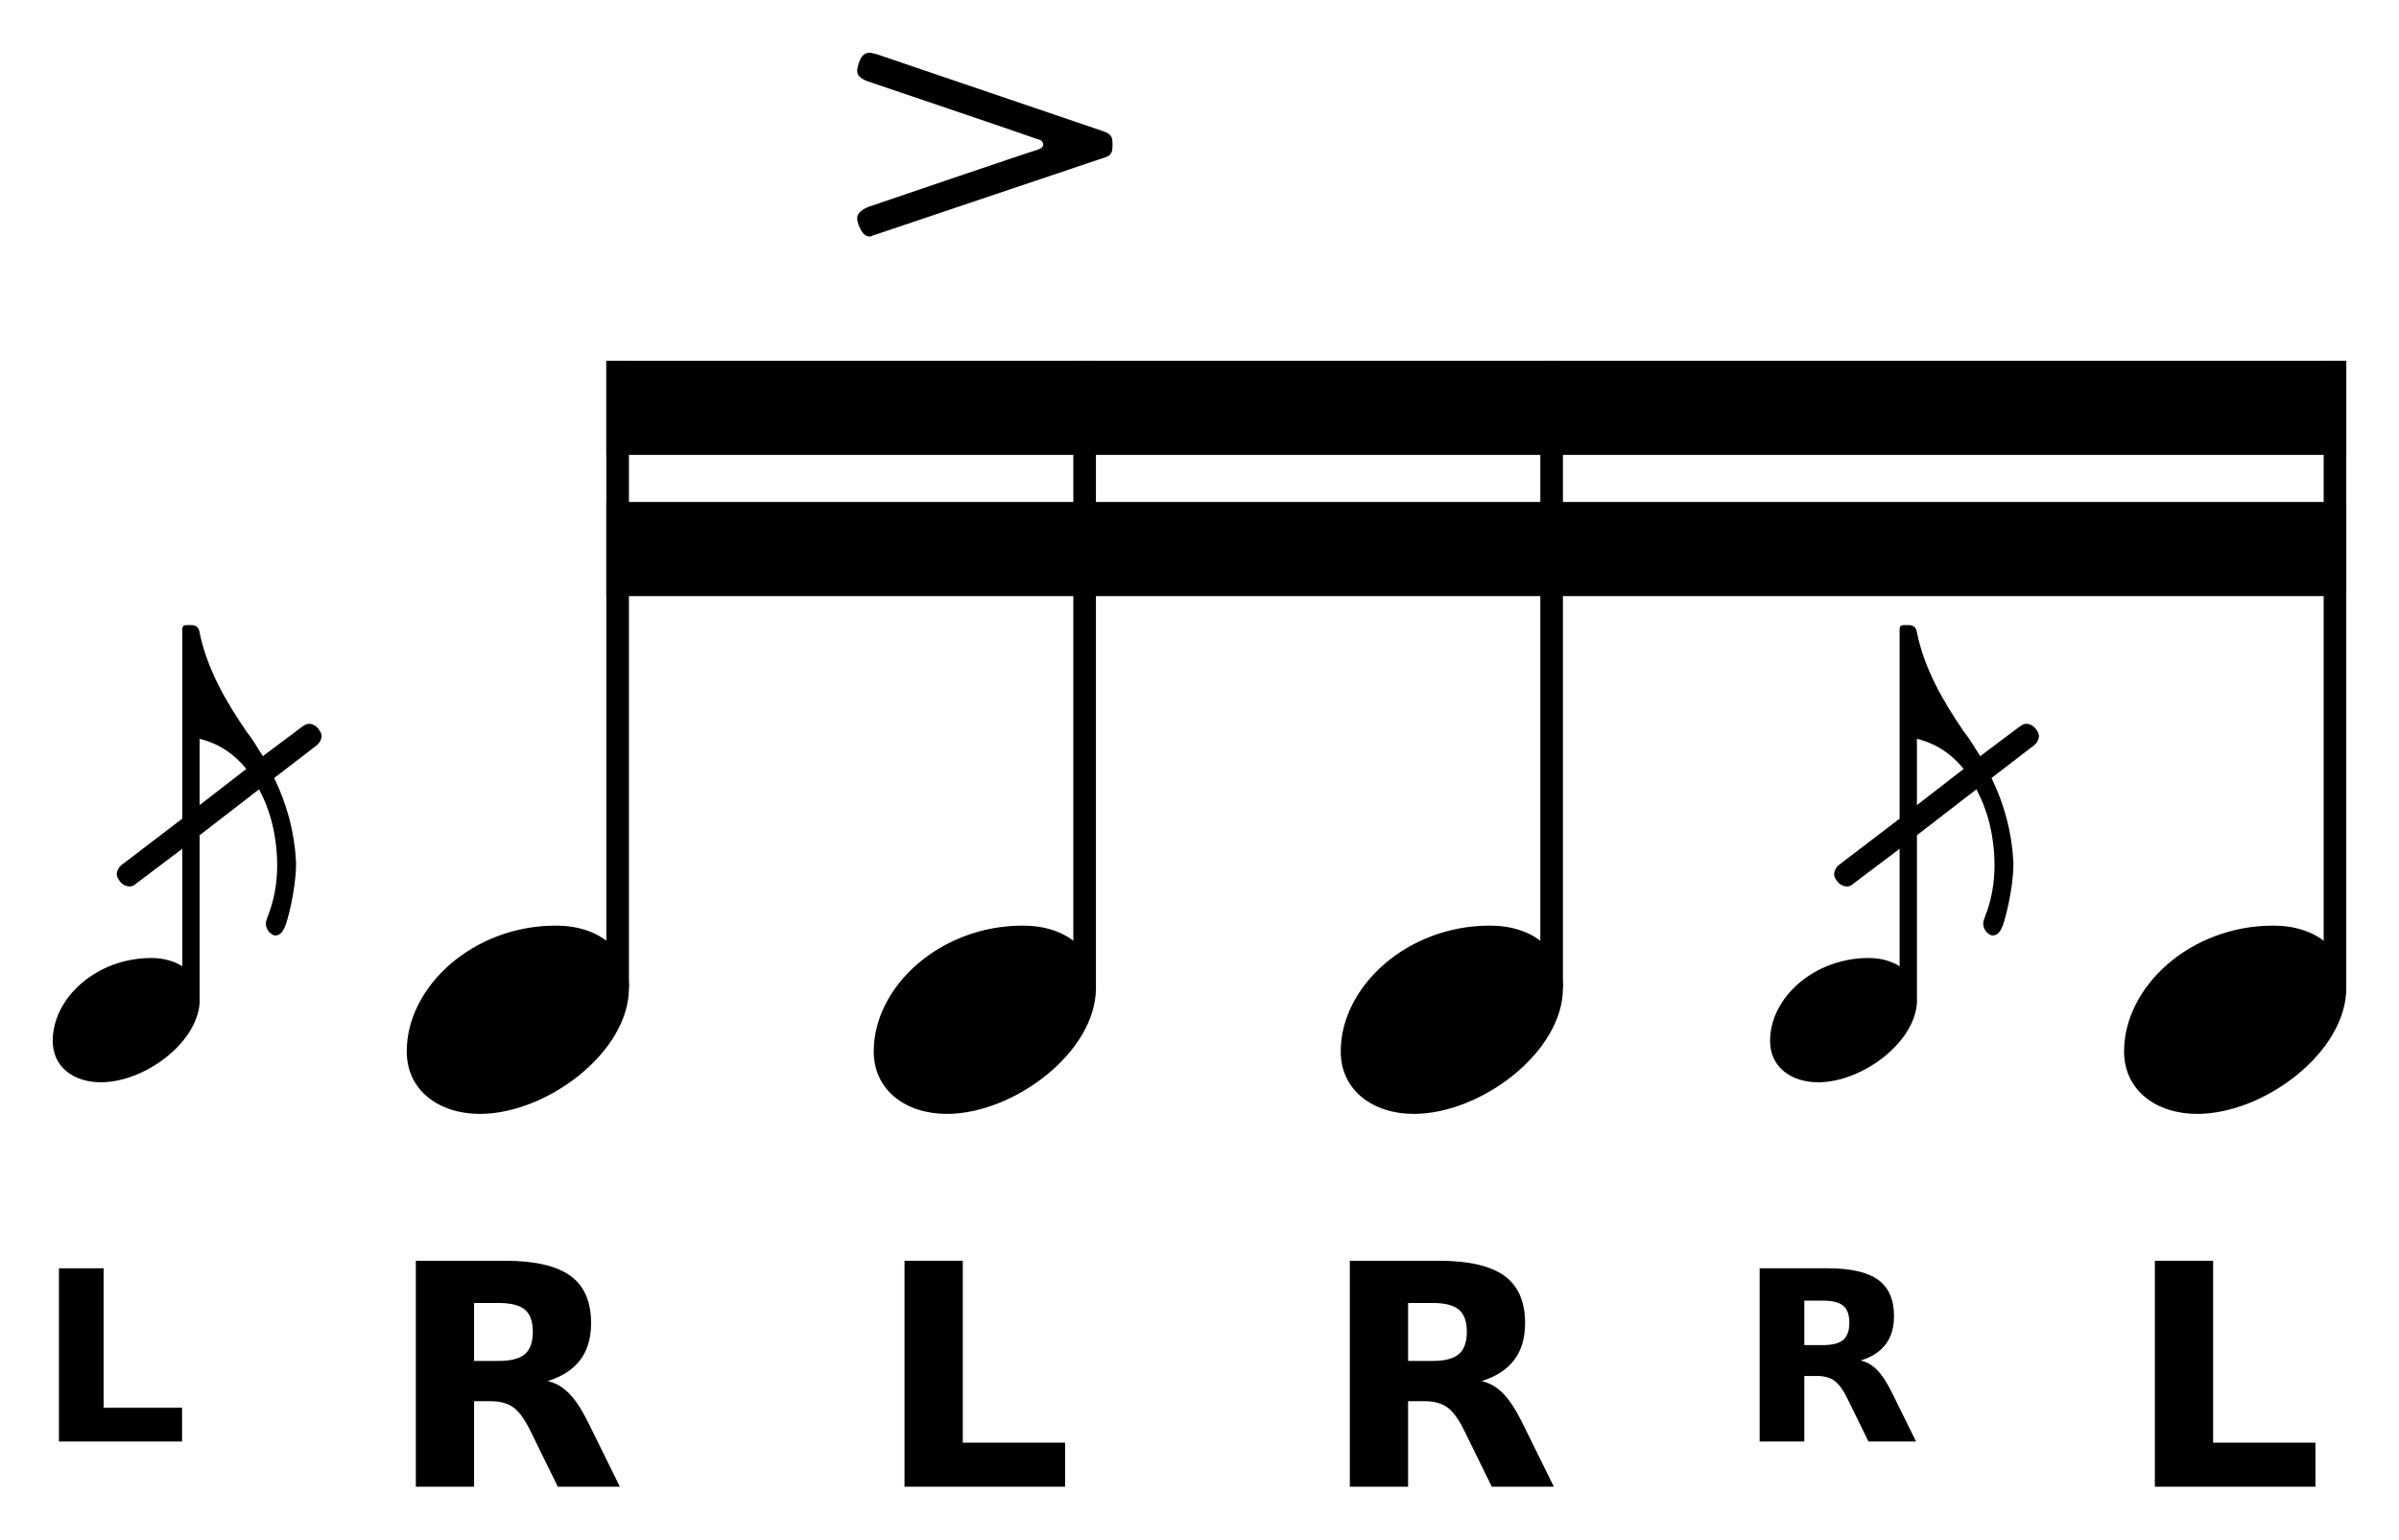
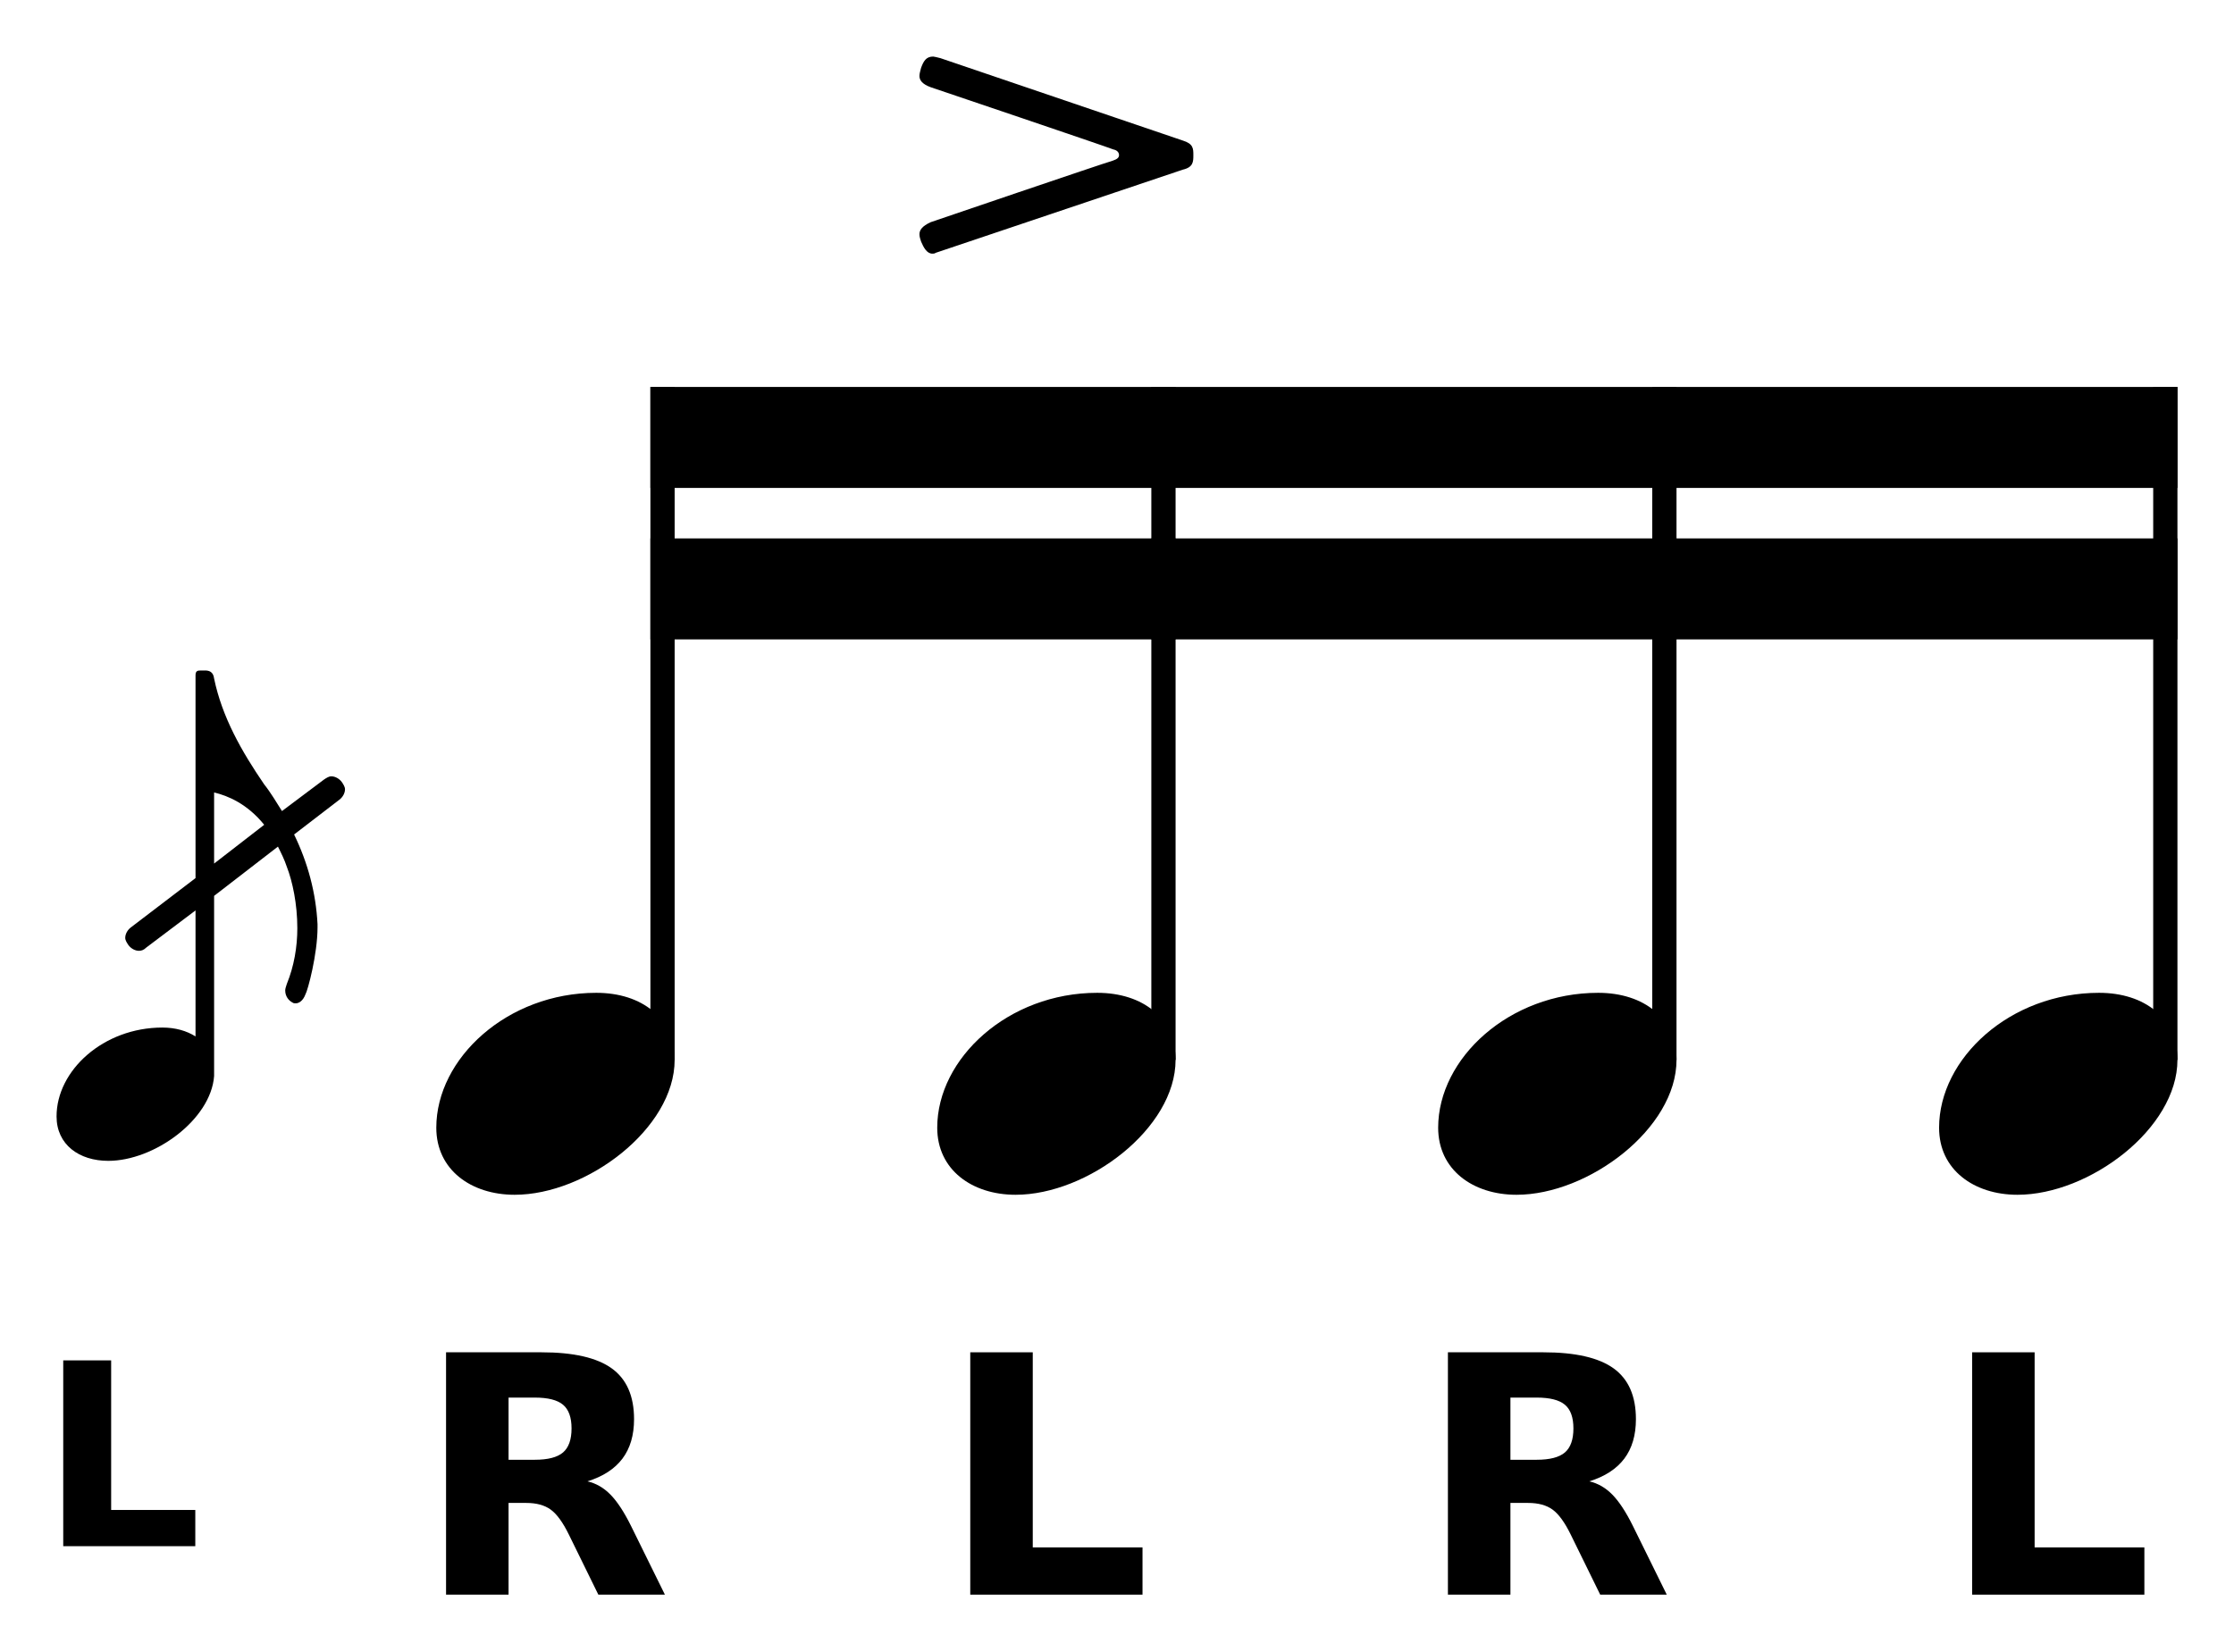
- <svg xmlns="http://www.w3.org/2000/svg" viewBox="-120 -1354 3185 2044" width="3185" height="2044" data-units-per-space="250" data-pas="23" data-rudiment="flamacue" data-family="Flam" role="img" aria-label="Flamacue (PAS 23)">
+ <svg xmlns="http://www.w3.org/2000/svg" viewBox="-120 -1354 2765 2044" width="2765" height="2044" data-units-per-space="250" data-pas="23" data-rudiment="flamacue" data-family="Flam" role="img" aria-label="Flamacue (PAS 23)">
  <g fill="currentColor">
    <path transform="translate(420 0) scale(1 -1)" d="M97 -125C186 -125 295 -43 295 42C295 93 255 125 198 125C88 125 0 44 0 -42C0 -94 43 -125 97 -125Z" />
    <rect x="685" y="-875" width="30" height="833" />
    <path transform="translate(-50 0) scale(1 -1)" d="M353 386C350 390 345 393 340 393C337 393 334 391 331 389L279 350C272 361 265 373 257 383C229 424 205 466 195 514C194 523 188 524 184 524H179C175 524 172 524 172 518V267L92 206C88 203 85 198 85 193C85 190 87 187 89 184C92 180 97 177 102 177C105 177 108 178 111 181L172 227V71C161 78 147 82 131 82C58 82 0 29 0 -28C0 -63 28 -83 64 -83C121 -83 191 -32 195 22V245L274 306C278 298 282 290 285 281C292 263 298 235 298 205C298 182 294 158 285 136C284 133 283 130 283 128C283 120 288 115 292 113C293 112 295 112 296 112C300 112 305 115 308 123C311 128 323 173 323 206V210C321 249 311 286 294 321L350 364C354 367 357 372 357 377C357 380 355 383 353 386ZM195 285V373C212 369 236 359 257 333Z" />
    <path transform="translate(-70.7 560) scale(0.1540522 -0.1540522)" d="M188 1493H573V291H1249V0H188Z" />
    <path transform="translate(394.3 620) scale(0.2009377 -0.2009377)" d="M735 831Q856 831 908.5 876.0Q961 921 961 1024Q961 1126 908.5 1170.0Q856 1214 735 1214H573V831ZM573 565V0H188V1493H776Q1071 1493 1208.5 1394.0Q1346 1295 1346 1081Q1346 933 1274.5 838.0Q1203 743 1059 698Q1138 680 1200.5 616.5Q1263 553 1327 424L1536 0H1126L944 371Q889 483 832.5 524.0Q776 565 682 565Z" />
    <path transform="translate(1040 0) scale(1 -1)" d="M97 -125C186 -125 295 -43 295 42C295 93 255 125 198 125C88 125 0 44 0 -42C0 -94 43 -125 97 -125Z" />
    <rect x="1305" y="-875" width="30" height="833" />
    <path transform="translate(1018 -1039) scale(1 -1)" d="M326 105C339 108 339 115 339 123C339 131 339 137 326 141L26 243C22 244 18 245 17 245C8 245 5 239 2 231C1 227 0 224 0 221C0 216 3 211 14 207C14 207 230 134 240 130C245 129 247 126 247 123C247 120 245 118 239 116C228 113 14 40 14 40C3 35 0 30 0 25C0 22 1 19 2 16C5 9 9 1 16 1C17 1 19 1 20 2Z" />
    <path transform="translate(1043.1 620) scale(0.2009377 -0.2009377)" d="M188 1493H573V291H1249V0H188Z" />
    <path transform="translate(1660 0) scale(1 -1)" d="M97 -125C186 -125 295 -43 295 42C295 93 255 125 198 125C88 125 0 44 0 -42C0 -94 43 -125 97 -125Z" />
    <rect x="1925" y="-875" width="30" height="833" />
    <path transform="translate(1634.3 620) scale(0.2009377 -0.2009377)" d="M735 831Q856 831 908.5 876.0Q961 921 961 1024Q961 1126 908.5 1170.0Q856 1214 735 1214H573V831ZM573 565V0H188V1493H776Q1071 1493 1208.5 1394.0Q1346 1295 1346 1081Q1346 933 1274.5 838.0Q1203 743 1059 698Q1138 680 1200.5 616.5Q1263 553 1327 424L1536 0H1126L944 371Q889 483 832.5 524.0Q776 565 682 565Z" />
-     <path transform="translate(2700 0) scale(1 -1)" d="M97 -125C186 -125 295 -43 295 42C295 93 255 125 198 125C88 125 0 44 0 -42C0 -94 43 -125 97 -125Z" />
-     <rect x="2965" y="-875" width="30" height="833" />
-     <path transform="translate(2230 0) scale(1 -1)" d="M353 386C350 390 345 393 340 393C337 393 334 391 331 389L279 350C272 361 265 373 257 383C229 424 205 466 195 514C194 523 188 524 184 524H179C175 524 172 524 172 518V267L92 206C88 203 85 198 85 193C85 190 87 187 89 184C92 180 97 177 102 177C105 177 108 178 111 181L172 227V71C161 78 147 82 131 82C58 82 0 29 0 -28C0 -63 28 -83 64 -83C121 -83 191 -32 195 22V245L274 306C278 298 282 290 285 281C292 263 298 235 298 205C298 182 294 158 285 136C284 133 283 130 283 128C283 120 288 115 292 113C293 112 295 112 296 112C300 112 305 115 308 123C311 128 323 173 323 206V210C321 249 311 286 294 321L350 364C354 367 357 372 357 377C357 380 355 383 353 386ZM195 285V373C212 369 236 359 257 333Z" />
-     <path transform="translate(2187.2 560) scale(0.1540522 -0.1540522)" d="M735 831Q856 831 908.5 876.0Q961 921 961 1024Q961 1126 908.5 1170.0Q856 1214 735 1214H573V831ZM573 565V0H188V1493H776Q1071 1493 1208.5 1394.0Q1346 1295 1346 1081Q1346 933 1274.5 838.0Q1203 743 1059 698Q1138 680 1200.5 616.5Q1263 553 1327 424L1536 0H1126L944 371Q889 483 832.5 524.0Q776 565 682 565Z" />
-     <path transform="translate(2703.1 620) scale(0.2009377 -0.2009377)" d="M188 1493H573V291H1249V0H188Z" />
-     <rect x="685" y="-875" width="2310" height="125" />
+     <path transform="translate(2280 0) scale(1 -1)" d="M97 -125C186 -125 295 -43 295 42C295 93 255 125 198 125C88 125 0 44 0 -42C0 -94 43 -125 97 -125Z" />
+     <rect x="2545" y="-875" width="30" height="833" />
+     <path transform="translate(2283.1 620) scale(0.2009377 -0.2009377)" d="M188 1493H573V291H1249V0H188Z" />
+     <rect x="685" y="-875" width="1890" height="125" />
    <rect x="685" y="-687.5" width="650" height="125" />
    <rect x="1305" y="-687.5" width="650" height="125" />
-     <rect x="1925" y="-687.5" width="1070" height="125" />
+     <rect x="1925" y="-687.5" width="650" height="125" />
  </g>
</svg>
